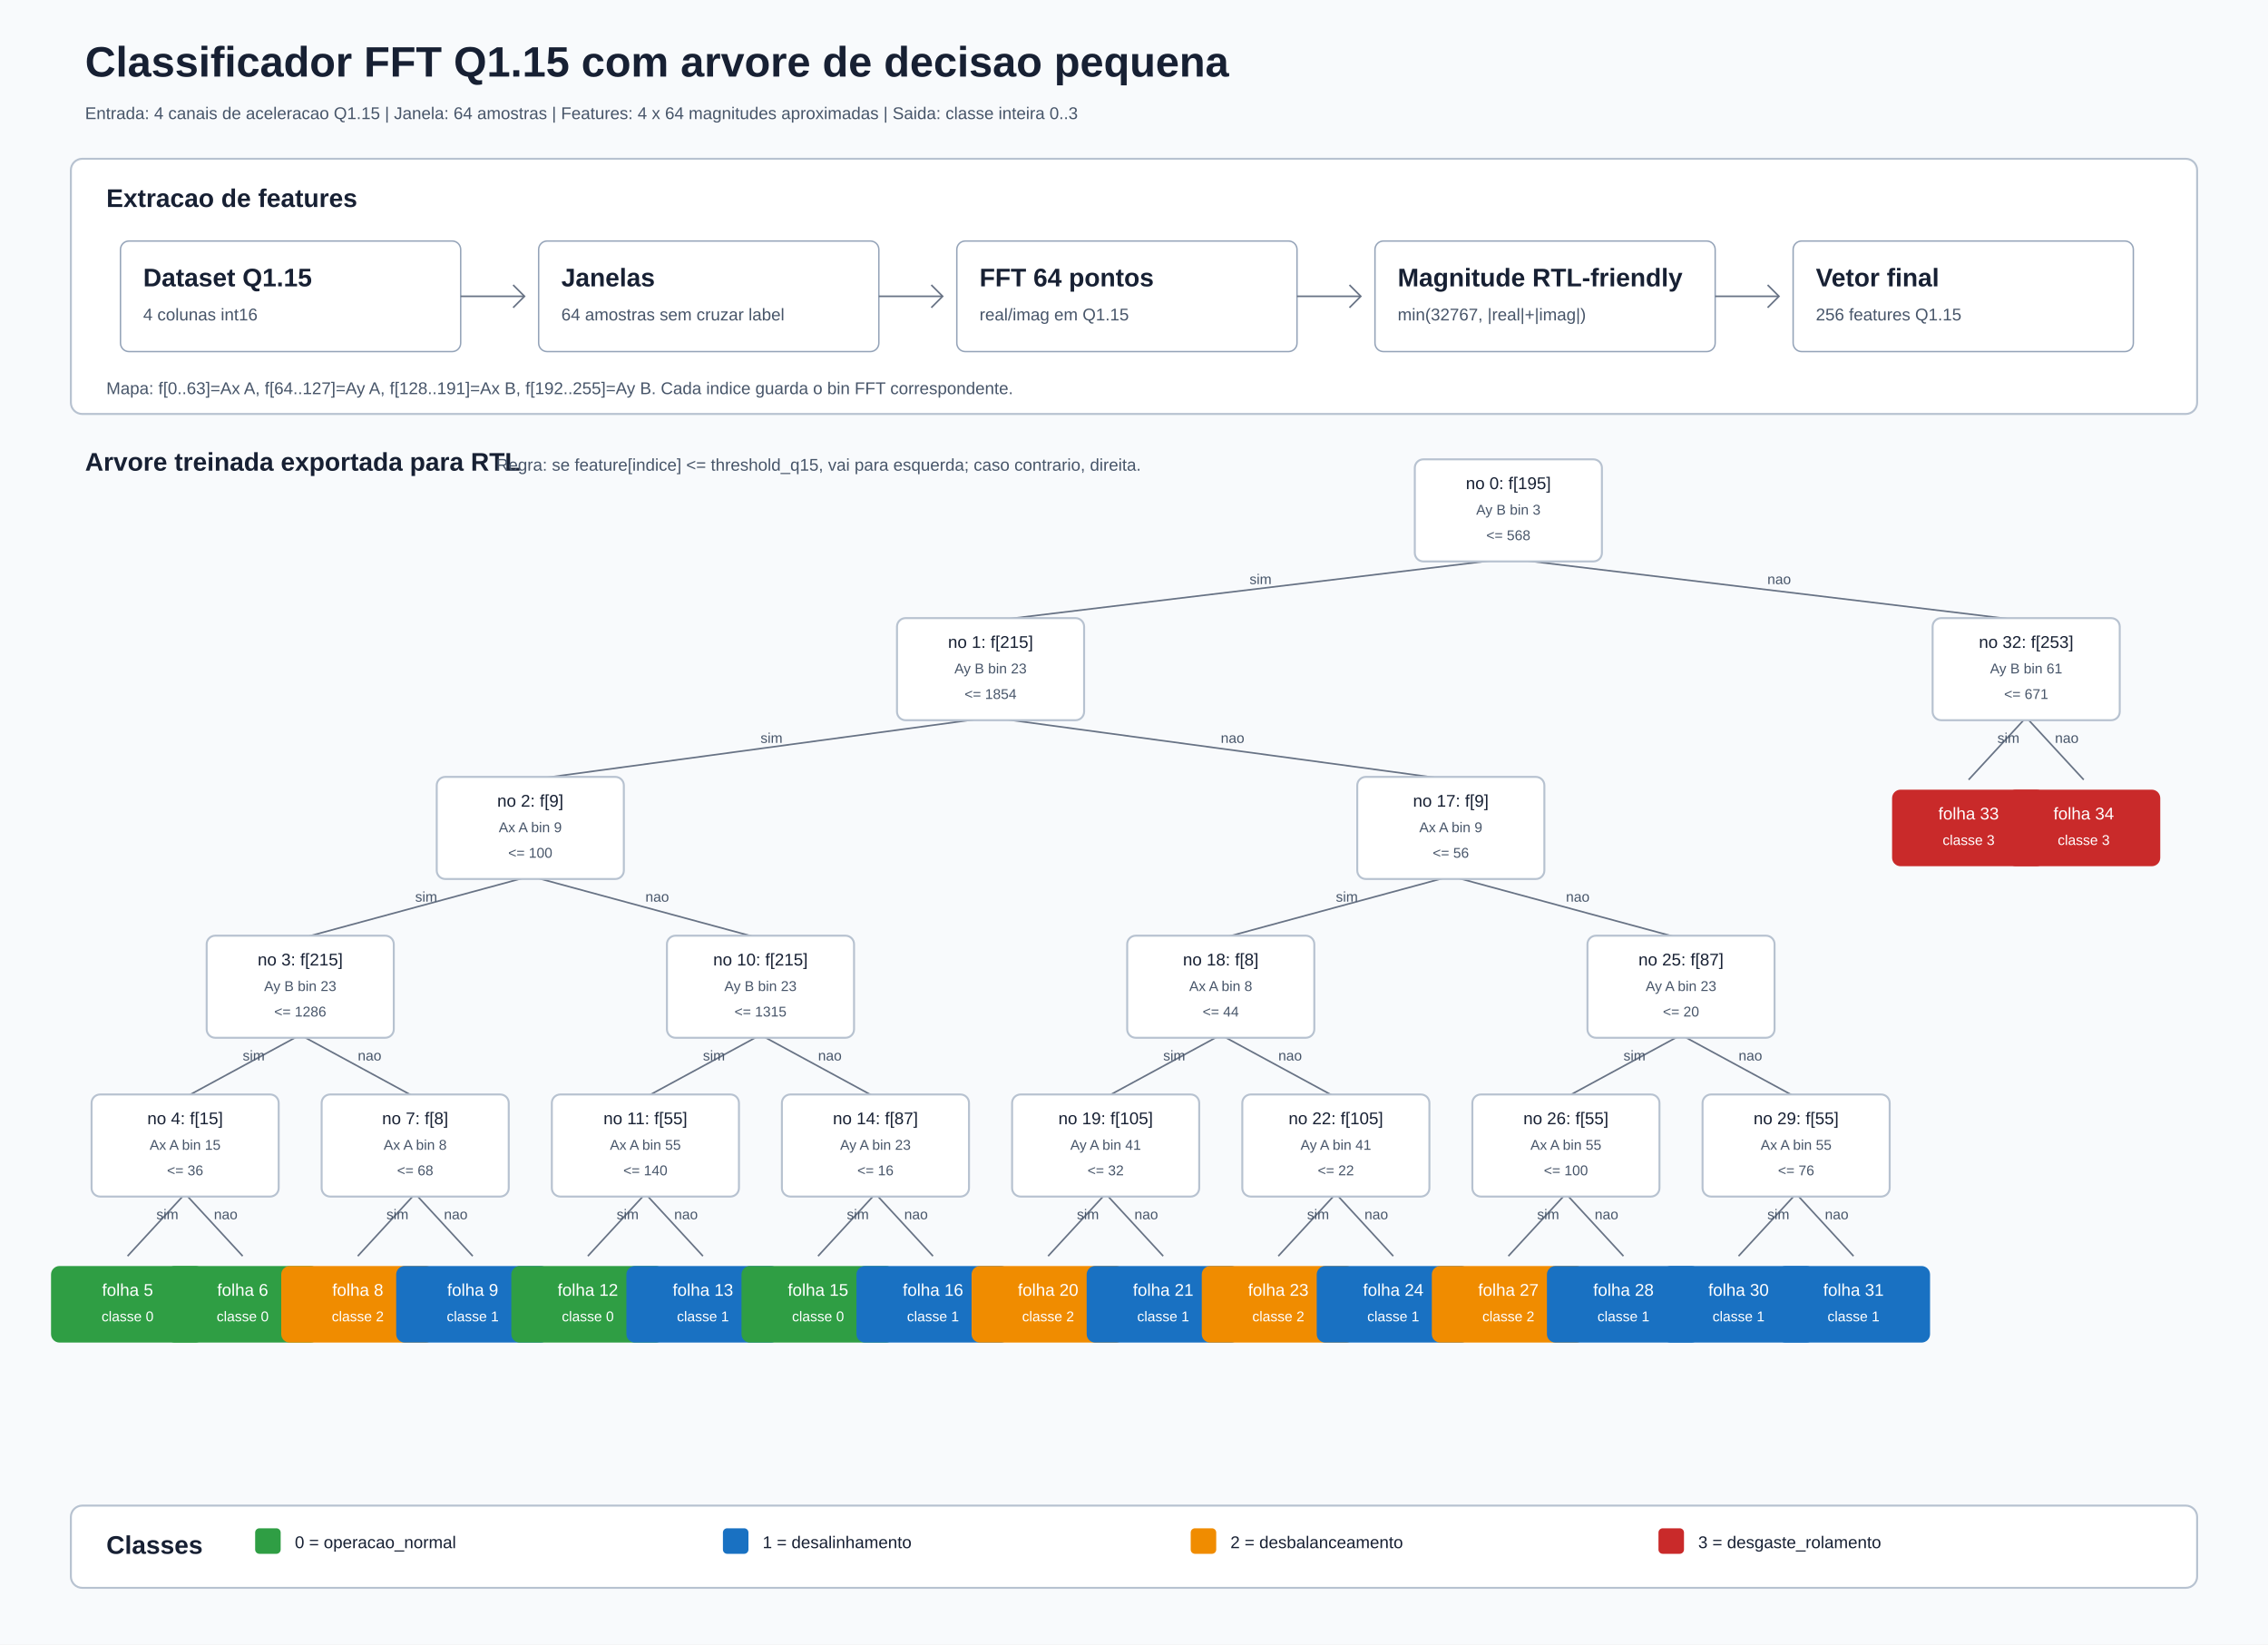
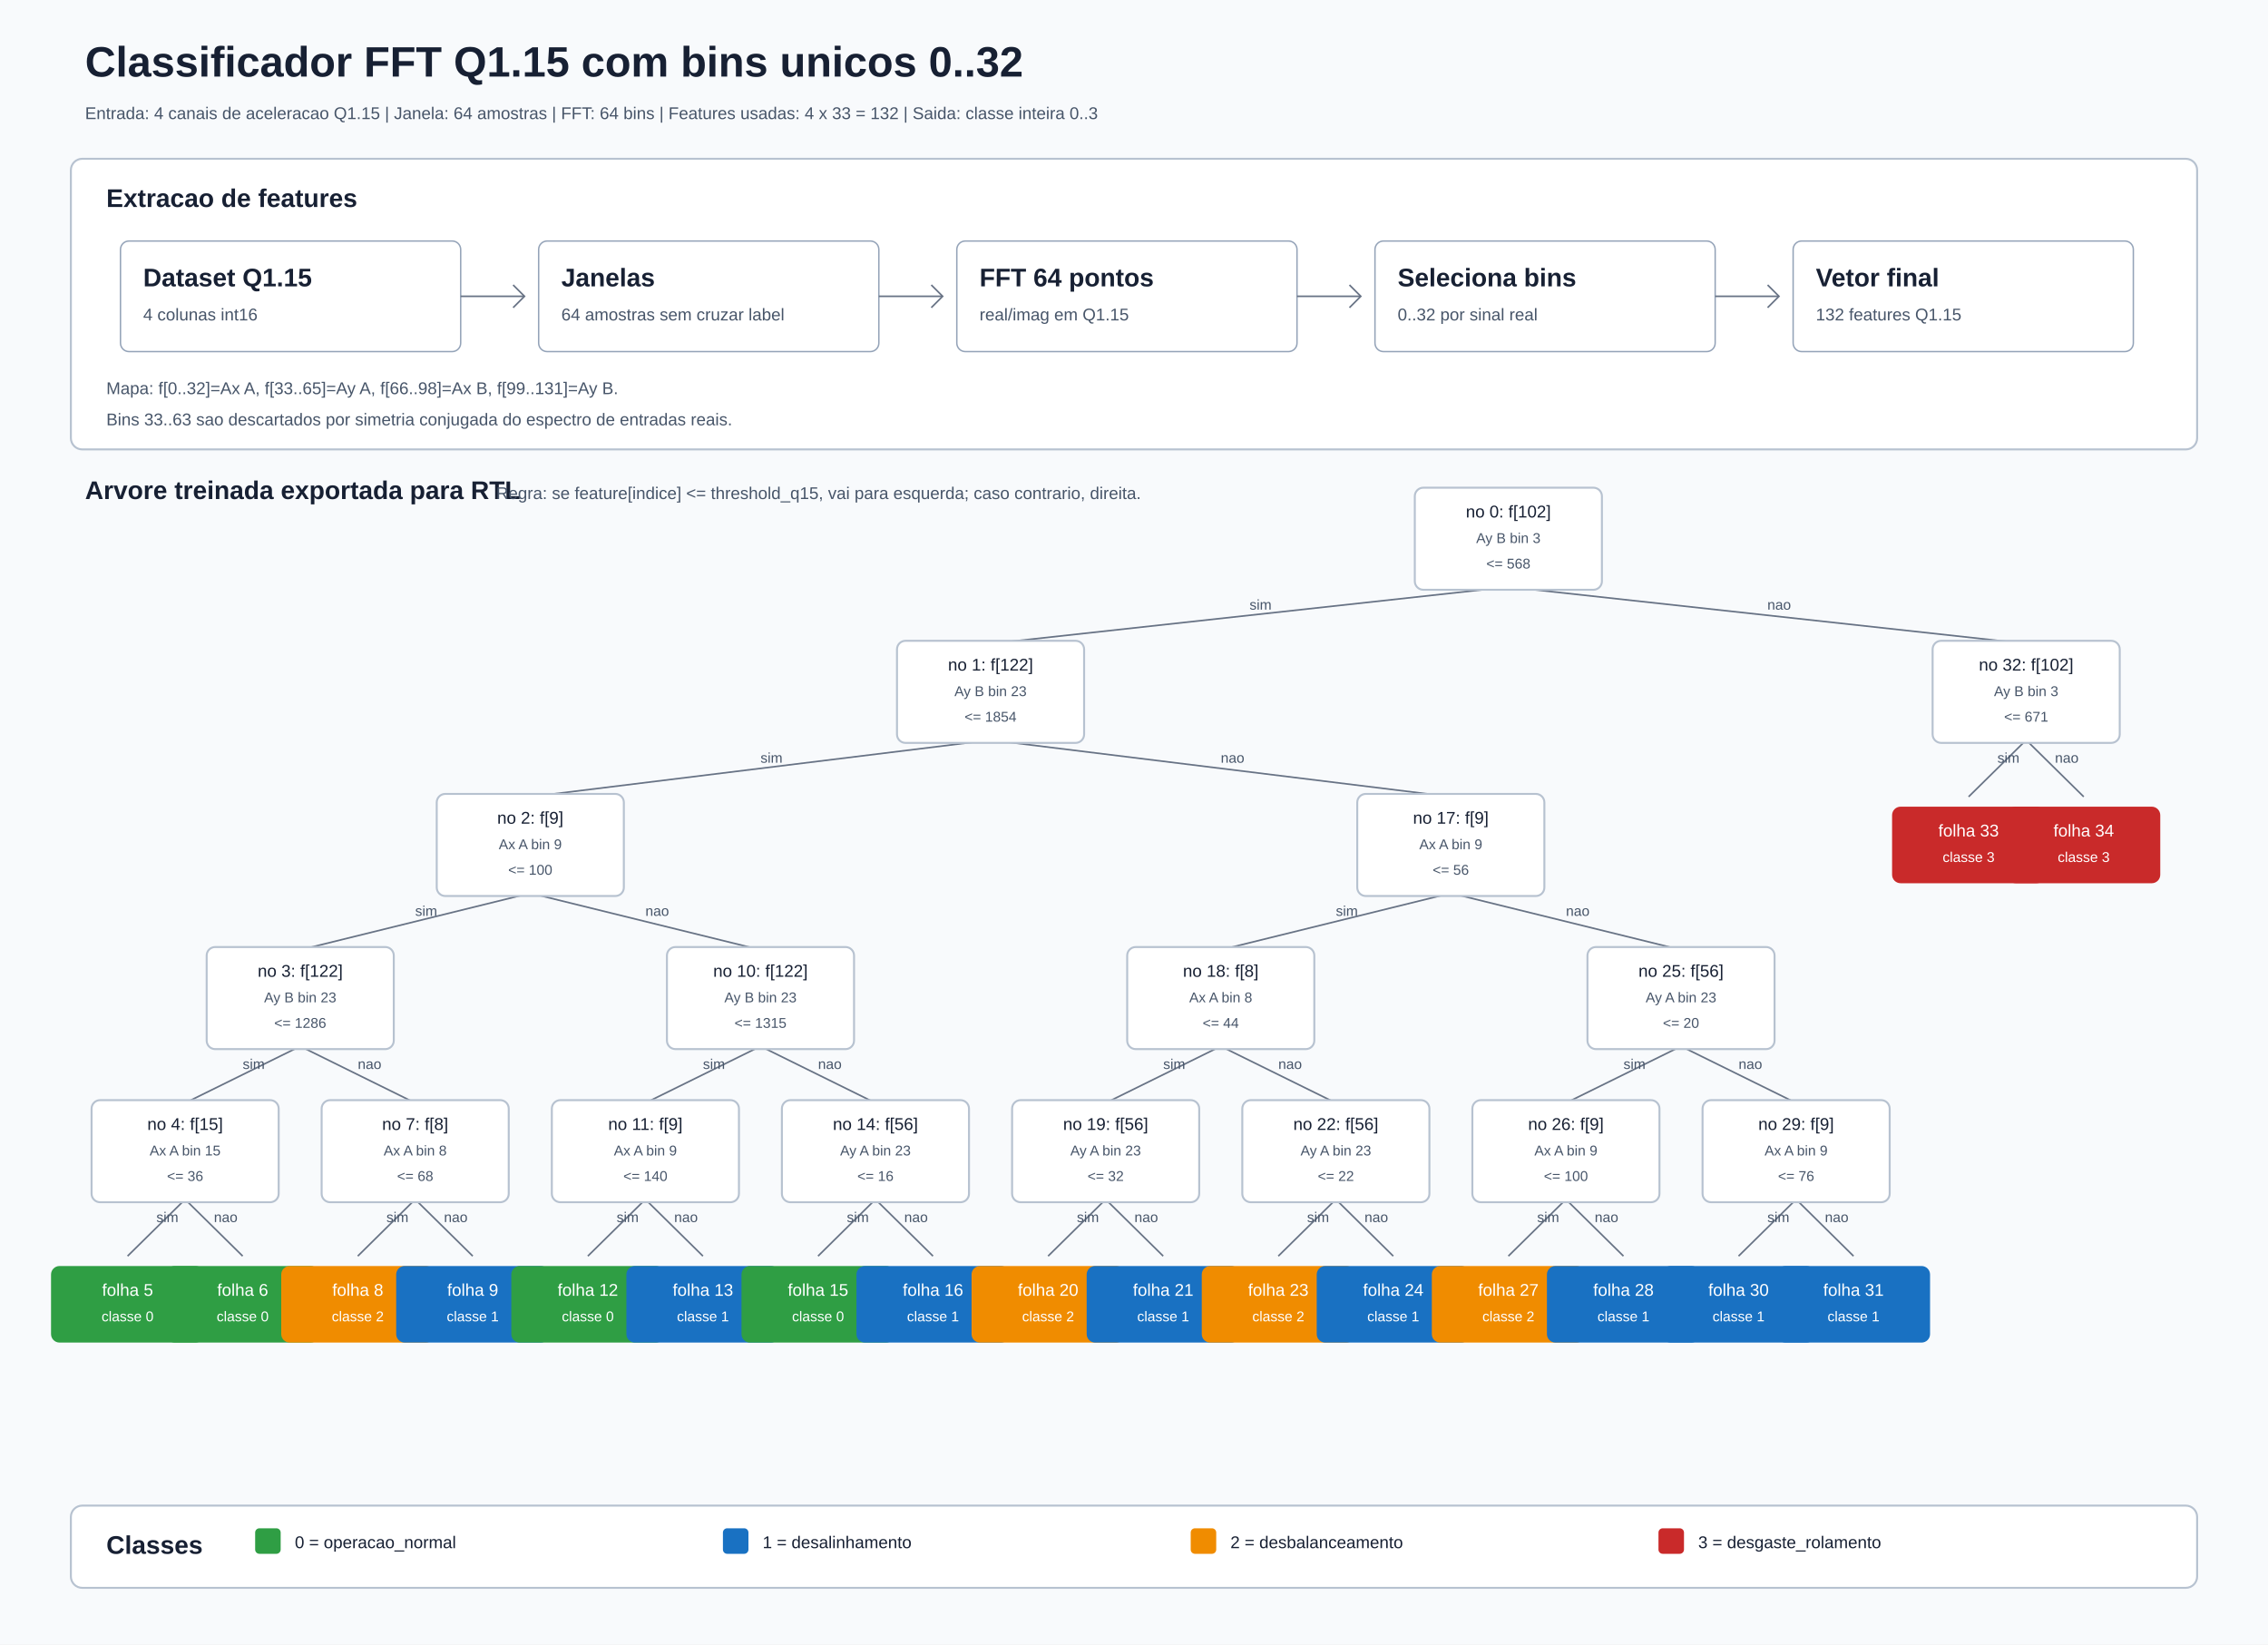
<svg xmlns="http://www.w3.org/2000/svg" width="1600" height="1160" viewBox="0 0 1600 1160">
  <rect width="1600" height="1160" fill="#f8fafc" />
  <style>text{font-family:Arial,Helvetica,sans-serif;fill:#172033}.title{font-size:30px;font-weight:700}.h{font-size:18px;font-weight:700}.small{font-size:12px}.tiny{font-size:10px}.box{fill:#fff;stroke:#b7c2d0;stroke-width:1.4}.edge{stroke:#687385;stroke-width:1.15;fill:none}.leaf text{fill:#fff}.leaf rect{stroke:none}.note{fill:#475569}</style>
-   <text x="60" y="54" class="title">Classificador FFT Q1.15 com arvore de decisao pequena</text>
-   <text x="60" y="84" class="small note">Entrada: 4 canais de aceleracao Q1.15 | Janela: 64 amostras | Features: 4 x 64 magnitudes aproximadas | Saida: classe inteira 0..3</text>
-   <rect x="50" y="112" width="1500" height="180" rx="8" class="box" />
+   <text x="60" y="54" class="title">Classificador FFT Q1.15 com bins unicos 0..32</text>
+   <text x="60" y="84" class="small note">Entrada: 4 canais de aceleracao Q1.15 | Janela: 64 amostras | FFT: 64 bins | Features usadas: 4 x 33 = 132 | Saida: classe inteira 0..3</text>
+   <rect x="50" y="112" width="1500" height="205" rx="8" class="box" />
  <text x="75" y="146" class="h">Extracao de features</text>
  <rect x="85" y="170" width="240" height="78" rx="6" fill="#ffffff" stroke="#94a3b8" />
  <text x="101" y="202" class="h">Dataset Q1.15</text>
  <text x="101" y="226" class="small note">4 colunas int16</text>
  <path d="M325 209 L370 209" class="edge" />
  <path d="M362 201 L370 209 L362 217" class="edge" />
  <rect x="380" y="170" width="240" height="78" rx="6" fill="#ffffff" stroke="#94a3b8" />
  <text x="396" y="202" class="h">Janelas</text>
  <text x="396" y="226" class="small note">64 amostras sem cruzar label</text>
  <path d="M620 209 L665 209" class="edge" />
  <path d="M657 201 L665 209 L657 217" class="edge" />
  <rect x="675" y="170" width="240" height="78" rx="6" fill="#ffffff" stroke="#94a3b8" />
  <text x="691" y="202" class="h">FFT 64 pontos</text>
  <text x="691" y="226" class="small note">real/imag em Q1.15</text>
  <path d="M915 209 L960 209" class="edge" />
  <path d="M952 201 L960 209 L952 217" class="edge" />
  <rect x="970" y="170" width="240" height="78" rx="6" fill="#ffffff" stroke="#94a3b8" />
-   <text x="986" y="202" class="h">Magnitude RTL-friendly</text>
-   <text x="986" y="226" class="small note">min(32767, |real|+|imag|)</text>
+   <text x="986" y="202" class="h">Seleciona bins</text>
+   <text x="986" y="226" class="small note">0..32 por sinal real</text>
  <path d="M1210 209 L1255 209" class="edge" />
  <path d="M1247 201 L1255 209 L1247 217" class="edge" />
  <rect x="1265" y="170" width="240" height="78" rx="6" fill="#ffffff" stroke="#94a3b8" />
  <text x="1281" y="202" class="h">Vetor final</text>
-   <text x="1281" y="226" class="small note">256 features Q1.15</text>
-   <text x="75" y="278" class="small note">Mapa: f[0..63]=Ax A, f[64..127]=Ay A, f[128..191]=Ax B, f[192..255]=Ay B. Cada indice guarda o bin FFT correspondente.</text>
-   <text x="60" y="332" class="h">Arvore treinada exportada para RTL</text>
-   <text x="350" y="332" class="small note">Regra: se feature[indice] &lt;= threshold_q15, vai para esquerda; caso contrario, direita.</text>
-   <path d="M1064.1 394.0 L698.8 438.0" class="edge" />
-   <text x="881.5" y="412.0" class="tiny note">sim</text>
-   <path d="M1064.1 394.0 L1429.4 438.0" class="edge" />
-   <text x="1246.8" y="412.0" class="tiny note">nao</text>
-   <path d="M698.8 506.0 L374.1 550.0" class="edge" />
-   <text x="536.5" y="524.0" class="tiny note">sim</text>
-   <path d="M698.8 506.0 L1023.5 550.0" class="edge" />
-   <text x="861.2" y="524.0" class="tiny note">nao</text>
-   <path d="M374.1 618.0 L211.8 662.0" class="edge" />
-   <text x="292.9" y="636.0" class="tiny note">sim</text>
-   <path d="M374.1 618.0 L536.5 662.0" class="edge" />
-   <text x="455.3" y="636.0" class="tiny note">nao</text>
-   <path d="M211.8 730.0 L130.6 774.0" class="edge" />
-   <text x="171.2" y="748.0" class="tiny note">sim</text>
-   <path d="M211.8 730.0 L292.9 774.0" class="edge" />
-   <text x="252.4" y="748.0" class="tiny note">nao</text>
-   <path d="M130.6 842.0 L90.0 886.0" class="edge" />
-   <text x="110.3" y="860.0" class="tiny note">sim</text>
-   <path d="M130.6 842.0 L171.2 886.0" class="edge" />
-   <text x="150.9" y="860.0" class="tiny note">nao</text>
-   <path d="M292.9 842.0 L252.4 886.0" class="edge" />
-   <text x="272.6" y="860.0" class="tiny note">sim</text>
-   <path d="M292.9 842.0 L333.5 886.0" class="edge" />
-   <text x="313.2" y="860.0" class="tiny note">nao</text>
-   <path d="M536.5 730.0 L455.3 774.0" class="edge" />
-   <text x="495.9" y="748.0" class="tiny note">sim</text>
-   <path d="M536.5 730.0 L617.6 774.0" class="edge" />
-   <text x="577.1" y="748.0" class="tiny note">nao</text>
-   <path d="M455.3 842.0 L414.7 886.0" class="edge" />
-   <text x="435.0" y="860.0" class="tiny note">sim</text>
-   <path d="M455.3 842.0 L495.9 886.0" class="edge" />
-   <text x="475.6" y="860.0" class="tiny note">nao</text>
-   <path d="M617.6 842.0 L577.1 886.0" class="edge" />
-   <text x="597.4" y="860.0" class="tiny note">sim</text>
-   <path d="M617.6 842.0 L658.2 886.0" class="edge" />
-   <text x="637.9" y="860.0" class="tiny note">nao</text>
-   <path d="M1023.5 618.0 L861.2 662.0" class="edge" />
-   <text x="942.4" y="636.0" class="tiny note">sim</text>
-   <path d="M1023.5 618.0 L1185.9 662.0" class="edge" />
-   <text x="1104.7" y="636.0" class="tiny note">nao</text>
-   <path d="M861.2 730.0 L780.0 774.0" class="edge" />
-   <text x="820.6" y="748.0" class="tiny note">sim</text>
-   <path d="M861.2 730.0 L942.4 774.0" class="edge" />
-   <text x="901.8" y="748.0" class="tiny note">nao</text>
-   <path d="M780.0 842.0 L739.4 886.0" class="edge" />
-   <text x="759.7" y="860.0" class="tiny note">sim</text>
-   <path d="M780.0 842.0 L820.6 886.0" class="edge" />
-   <text x="800.3" y="860.0" class="tiny note">nao</text>
-   <path d="M942.4 842.0 L901.8 886.0" class="edge" />
-   <text x="922.1" y="860.0" class="tiny note">sim</text>
-   <path d="M942.4 842.0 L982.9 886.0" class="edge" />
-   <text x="962.6" y="860.0" class="tiny note">nao</text>
-   <path d="M1185.9 730.0 L1104.7 774.0" class="edge" />
-   <text x="1145.3" y="748.0" class="tiny note">sim</text>
-   <path d="M1185.9 730.0 L1267.1 774.0" class="edge" />
-   <text x="1226.5" y="748.0" class="tiny note">nao</text>
-   <path d="M1104.7 842.0 L1064.1 886.0" class="edge" />
-   <text x="1084.4" y="860.0" class="tiny note">sim</text>
-   <path d="M1104.7 842.0 L1145.3 886.0" class="edge" />
-   <text x="1125.0" y="860.0" class="tiny note">nao</text>
-   <path d="M1267.1 842.0 L1226.5 886.0" class="edge" />
-   <text x="1246.8" y="860.0" class="tiny note">sim</text>
-   <path d="M1267.1 842.0 L1307.6 886.0" class="edge" />
-   <text x="1287.4" y="860.0" class="tiny note">nao</text>
-   <path d="M1429.4 506.0 L1388.8 550.0" class="edge" />
-   <text x="1409.1" y="524.0" class="tiny note">sim</text>
-   <path d="M1429.4 506.0 L1470.0 550.0" class="edge" />
-   <text x="1449.7" y="524.0" class="tiny note">nao</text>
-   <rect x="998.1" y="324.0" width="132" height="72" rx="6" class="box" />
-   <text x="1064.1" y="345.0" class="small" text-anchor="middle">no 0: f[195]</text>
-   <text x="1064.1" y="363.0" class="tiny note" text-anchor="middle">Ay B bin 3</text>
-   <text x="1064.1" y="381.0" class="tiny note" text-anchor="middle">&lt;= 568</text>
-   <rect x="632.8" y="436.0" width="132" height="72" rx="6" class="box" />
-   <text x="698.8" y="457.0" class="small" text-anchor="middle">no 1: f[215]</text>
-   <text x="698.8" y="475.0" class="tiny note" text-anchor="middle">Ay B bin 23</text>
-   <text x="698.8" y="493.0" class="tiny note" text-anchor="middle">&lt;= 1854</text>
-   <rect x="308.1" y="548.0" width="132" height="72" rx="6" class="box" />
-   <text x="374.1" y="569.0" class="small" text-anchor="middle">no 2: f[9]</text>
-   <text x="374.1" y="587.0" class="tiny note" text-anchor="middle">Ax A bin 9</text>
-   <text x="374.1" y="605.0" class="tiny note" text-anchor="middle">&lt;= 100</text>
-   <rect x="145.8" y="660.0" width="132" height="72" rx="6" class="box" />
-   <text x="211.8" y="681.0" class="small" text-anchor="middle">no 3: f[215]</text>
-   <text x="211.8" y="699.0" class="tiny note" text-anchor="middle">Ay B bin 23</text>
-   <text x="211.8" y="717.0" class="tiny note" text-anchor="middle">&lt;= 1286</text>
-   <rect x="64.6" y="772.0" width="132" height="72" rx="6" class="box" />
-   <text x="130.6" y="793.0" class="small" text-anchor="middle">no 4: f[15]</text>
-   <text x="130.6" y="811.0" class="tiny note" text-anchor="middle">Ax A bin 15</text>
-   <text x="130.6" y="829.0" class="tiny note" text-anchor="middle">&lt;= 36</text>
+   <text x="1281" y="226" class="small note">132 features Q1.15</text>
+   <text x="75" y="278" class="small note">Mapa: f[0..32]=Ax A, f[33..65]=Ay A, f[66..98]=Ax B, f[99..131]=Ay B.</text>
+   <text x="75" y="300" class="small note">Bins 33..63 sao descartados por simetria conjugada do espectro de entradas reais.</text>
+   <text x="60" y="352" class="h">Arvore treinada exportada para RTL</text>
+   <text x="350" y="352" class="small note">Regra: se feature[indice] &lt;= threshold_q15, vai para esquerda; caso contrario, direita.</text>
+   <path d="M1064.1 414.0 L698.8 454.0" class="edge" />
+   <text x="881.5" y="430.0" class="tiny note">sim</text>
+   <path d="M1064.1 414.0 L1429.4 454.0" class="edge" />
+   <text x="1246.8" y="430.0" class="tiny note">nao</text>
+   <path d="M698.8 522.0 L374.1 562.0" class="edge" />
+   <text x="536.5" y="538.0" class="tiny note">sim</text>
+   <path d="M698.8 522.0 L1023.5 562.0" class="edge" />
+   <text x="861.2" y="538.0" class="tiny note">nao</text>
+   <path d="M374.1 630.0 L211.8 670.0" class="edge" />
+   <text x="292.9" y="646.0" class="tiny note">sim</text>
+   <path d="M374.1 630.0 L536.5 670.0" class="edge" />
+   <text x="455.3" y="646.0" class="tiny note">nao</text>
+   <path d="M211.8 738.0 L130.6 778.0" class="edge" />
+   <text x="171.2" y="754.0" class="tiny note">sim</text>
+   <path d="M211.8 738.0 L292.9 778.0" class="edge" />
+   <text x="252.4" y="754.0" class="tiny note">nao</text>
+   <path d="M130.6 846.0 L90.0 886.0" class="edge" />
+   <text x="110.3" y="862.0" class="tiny note">sim</text>
+   <path d="M130.6 846.0 L171.2 886.0" class="edge" />
+   <text x="150.9" y="862.0" class="tiny note">nao</text>
+   <path d="M292.9 846.0 L252.4 886.0" class="edge" />
+   <text x="272.6" y="862.0" class="tiny note">sim</text>
+   <path d="M292.9 846.0 L333.5 886.0" class="edge" />
+   <text x="313.2" y="862.0" class="tiny note">nao</text>
+   <path d="M536.5 738.0 L455.3 778.0" class="edge" />
+   <text x="495.9" y="754.0" class="tiny note">sim</text>
+   <path d="M536.5 738.0 L617.6 778.0" class="edge" />
+   <text x="577.1" y="754.0" class="tiny note">nao</text>
+   <path d="M455.3 846.0 L414.7 886.0" class="edge" />
+   <text x="435.0" y="862.0" class="tiny note">sim</text>
+   <path d="M455.3 846.0 L495.9 886.0" class="edge" />
+   <text x="475.6" y="862.0" class="tiny note">nao</text>
+   <path d="M617.6 846.0 L577.1 886.0" class="edge" />
+   <text x="597.4" y="862.0" class="tiny note">sim</text>
+   <path d="M617.6 846.0 L658.2 886.0" class="edge" />
+   <text x="637.9" y="862.0" class="tiny note">nao</text>
+   <path d="M1023.5 630.0 L861.2 670.0" class="edge" />
+   <text x="942.4" y="646.0" class="tiny note">sim</text>
+   <path d="M1023.5 630.0 L1185.9 670.0" class="edge" />
+   <text x="1104.7" y="646.0" class="tiny note">nao</text>
+   <path d="M861.2 738.0 L780.0 778.0" class="edge" />
+   <text x="820.6" y="754.0" class="tiny note">sim</text>
+   <path d="M861.2 738.0 L942.4 778.0" class="edge" />
+   <text x="901.8" y="754.0" class="tiny note">nao</text>
+   <path d="M780.0 846.0 L739.4 886.0" class="edge" />
+   <text x="759.7" y="862.0" class="tiny note">sim</text>
+   <path d="M780.0 846.0 L820.6 886.0" class="edge" />
+   <text x="800.3" y="862.0" class="tiny note">nao</text>
+   <path d="M942.4 846.0 L901.8 886.0" class="edge" />
+   <text x="922.1" y="862.0" class="tiny note">sim</text>
+   <path d="M942.4 846.0 L982.9 886.0" class="edge" />
+   <text x="962.6" y="862.0" class="tiny note">nao</text>
+   <path d="M1185.9 738.0 L1104.7 778.0" class="edge" />
+   <text x="1145.3" y="754.0" class="tiny note">sim</text>
+   <path d="M1185.9 738.0 L1267.1 778.0" class="edge" />
+   <text x="1226.5" y="754.0" class="tiny note">nao</text>
+   <path d="M1104.7 846.0 L1064.1 886.0" class="edge" />
+   <text x="1084.4" y="862.0" class="tiny note">sim</text>
+   <path d="M1104.7 846.0 L1145.3 886.0" class="edge" />
+   <text x="1125.0" y="862.0" class="tiny note">nao</text>
+   <path d="M1267.1 846.0 L1226.5 886.0" class="edge" />
+   <text x="1246.8" y="862.0" class="tiny note">sim</text>
+   <path d="M1267.1 846.0 L1307.6 886.0" class="edge" />
+   <text x="1287.4" y="862.0" class="tiny note">nao</text>
+   <path d="M1429.4 522.0 L1388.8 562.0" class="edge" />
+   <text x="1409.1" y="538.0" class="tiny note">sim</text>
+   <path d="M1429.4 522.0 L1470.0 562.0" class="edge" />
+   <text x="1449.7" y="538.0" class="tiny note">nao</text>
+   <rect x="998.1" y="344.0" width="132" height="72" rx="6" class="box" />
+   <text x="1064.1" y="365.0" class="small" text-anchor="middle">no 0: f[102]</text>
+   <text x="1064.1" y="383.0" class="tiny note" text-anchor="middle">Ay B bin 3</text>
+   <text x="1064.1" y="401.0" class="tiny note" text-anchor="middle">&lt;= 568</text>
+   <rect x="632.8" y="452.0" width="132" height="72" rx="6" class="box" />
+   <text x="698.8" y="473.0" class="small" text-anchor="middle">no 1: f[122]</text>
+   <text x="698.8" y="491.0" class="tiny note" text-anchor="middle">Ay B bin 23</text>
+   <text x="698.8" y="509.0" class="tiny note" text-anchor="middle">&lt;= 1854</text>
+   <rect x="308.1" y="560.0" width="132" height="72" rx="6" class="box" />
+   <text x="374.1" y="581.0" class="small" text-anchor="middle">no 2: f[9]</text>
+   <text x="374.1" y="599.0" class="tiny note" text-anchor="middle">Ax A bin 9</text>
+   <text x="374.1" y="617.0" class="tiny note" text-anchor="middle">&lt;= 100</text>
+   <rect x="145.8" y="668.0" width="132" height="72" rx="6" class="box" />
+   <text x="211.8" y="689.0" class="small" text-anchor="middle">no 3: f[122]</text>
+   <text x="211.8" y="707.0" class="tiny note" text-anchor="middle">Ay B bin 23</text>
+   <text x="211.8" y="725.0" class="tiny note" text-anchor="middle">&lt;= 1286</text>
+   <rect x="64.6" y="776.0" width="132" height="72" rx="6" class="box" />
+   <text x="130.6" y="797.0" class="small" text-anchor="middle">no 4: f[15]</text>
+   <text x="130.6" y="815.0" class="tiny note" text-anchor="middle">Ax A bin 15</text>
+   <text x="130.6" y="833.0" class="tiny note" text-anchor="middle">&lt;= 36</text>
  <g class="leaf">
    <rect x="36.0" y="893.0" width="108" height="54" rx="6" fill="#2f9e44" />
    <text x="90.0" y="914.0" class="small" text-anchor="middle">folha 5</text>
    <text x="90.0" y="932.0" class="tiny" text-anchor="middle">classe 0</text>
  </g>
  <g class="leaf">
    <rect x="117.2" y="893.0" width="108" height="54" rx="6" fill="#2f9e44" />
    <text x="171.2" y="914.0" class="small" text-anchor="middle">folha 6</text>
    <text x="171.2" y="932.0" class="tiny" text-anchor="middle">classe 0</text>
  </g>
-   <rect x="226.9" y="772.0" width="132" height="72" rx="6" class="box" />
-   <text x="292.9" y="793.0" class="small" text-anchor="middle">no 7: f[8]</text>
-   <text x="292.9" y="811.0" class="tiny note" text-anchor="middle">Ax A bin 8</text>
-   <text x="292.9" y="829.0" class="tiny note" text-anchor="middle">&lt;= 68</text>
+   <rect x="226.9" y="776.0" width="132" height="72" rx="6" class="box" />
+   <text x="292.9" y="797.0" class="small" text-anchor="middle">no 7: f[8]</text>
+   <text x="292.9" y="815.0" class="tiny note" text-anchor="middle">Ax A bin 8</text>
+   <text x="292.9" y="833.0" class="tiny note" text-anchor="middle">&lt;= 68</text>
  <g class="leaf">
    <rect x="198.4" y="893.0" width="108" height="54" rx="6" fill="#f08c00" />
    <text x="252.4" y="914.0" class="small" text-anchor="middle">folha 8</text>
    <text x="252.4" y="932.0" class="tiny" text-anchor="middle">classe 2</text>
  </g>
  <g class="leaf">
    <rect x="279.5" y="893.0" width="108" height="54" rx="6" fill="#1971c2" />
    <text x="333.5" y="914.0" class="small" text-anchor="middle">folha 9</text>
    <text x="333.5" y="932.0" class="tiny" text-anchor="middle">classe 1</text>
  </g>
-   <rect x="470.5" y="660.0" width="132" height="72" rx="6" class="box" />
-   <text x="536.5" y="681.0" class="small" text-anchor="middle">no 10: f[215]</text>
-   <text x="536.5" y="699.0" class="tiny note" text-anchor="middle">Ay B bin 23</text>
-   <text x="536.5" y="717.0" class="tiny note" text-anchor="middle">&lt;= 1315</text>
-   <rect x="389.3" y="772.0" width="132" height="72" rx="6" class="box" />
-   <text x="455.3" y="793.0" class="small" text-anchor="middle">no 11: f[55]</text>
-   <text x="455.3" y="811.0" class="tiny note" text-anchor="middle">Ax A bin 55</text>
-   <text x="455.3" y="829.0" class="tiny note" text-anchor="middle">&lt;= 140</text>
+   <rect x="470.5" y="668.0" width="132" height="72" rx="6" class="box" />
+   <text x="536.5" y="689.0" class="small" text-anchor="middle">no 10: f[122]</text>
+   <text x="536.5" y="707.0" class="tiny note" text-anchor="middle">Ay B bin 23</text>
+   <text x="536.5" y="725.0" class="tiny note" text-anchor="middle">&lt;= 1315</text>
+   <rect x="389.3" y="776.0" width="132" height="72" rx="6" class="box" />
+   <text x="455.3" y="797.0" class="small" text-anchor="middle">no 11: f[9]</text>
+   <text x="455.3" y="815.0" class="tiny note" text-anchor="middle">Ax A bin 9</text>
+   <text x="455.3" y="833.0" class="tiny note" text-anchor="middle">&lt;= 140</text>
  <g class="leaf">
    <rect x="360.7" y="893.0" width="108" height="54" rx="6" fill="#2f9e44" />
    <text x="414.7" y="914.0" class="small" text-anchor="middle">folha 12</text>
    <text x="414.7" y="932.0" class="tiny" text-anchor="middle">classe 0</text>
  </g>
  <g class="leaf">
    <rect x="441.9" y="893.0" width="108" height="54" rx="6" fill="#1971c2" />
    <text x="495.9" y="914.0" class="small" text-anchor="middle">folha 13</text>
    <text x="495.9" y="932.0" class="tiny" text-anchor="middle">classe 1</text>
  </g>
-   <rect x="551.6" y="772.0" width="132" height="72" rx="6" class="box" />
-   <text x="617.6" y="793.0" class="small" text-anchor="middle">no 14: f[87]</text>
-   <text x="617.6" y="811.0" class="tiny note" text-anchor="middle">Ay A bin 23</text>
-   <text x="617.6" y="829.0" class="tiny note" text-anchor="middle">&lt;= 16</text>
+   <rect x="551.6" y="776.0" width="132" height="72" rx="6" class="box" />
+   <text x="617.6" y="797.0" class="small" text-anchor="middle">no 14: f[56]</text>
+   <text x="617.6" y="815.0" class="tiny note" text-anchor="middle">Ay A bin 23</text>
+   <text x="617.6" y="833.0" class="tiny note" text-anchor="middle">&lt;= 16</text>
  <g class="leaf">
    <rect x="523.1" y="893.0" width="108" height="54" rx="6" fill="#2f9e44" />
    <text x="577.1" y="914.0" class="small" text-anchor="middle">folha 15</text>
    <text x="577.1" y="932.0" class="tiny" text-anchor="middle">classe 0</text>
  </g>
  <g class="leaf">
    <rect x="604.2" y="893.0" width="108" height="54" rx="6" fill="#1971c2" />
    <text x="658.2" y="914.0" class="small" text-anchor="middle">folha 16</text>
    <text x="658.2" y="932.0" class="tiny" text-anchor="middle">classe 1</text>
  </g>
-   <rect x="957.5" y="548.0" width="132" height="72" rx="6" class="box" />
-   <text x="1023.5" y="569.0" class="small" text-anchor="middle">no 17: f[9]</text>
-   <text x="1023.5" y="587.0" class="tiny note" text-anchor="middle">Ax A bin 9</text>
-   <text x="1023.5" y="605.0" class="tiny note" text-anchor="middle">&lt;= 56</text>
-   <rect x="795.2" y="660.0" width="132" height="72" rx="6" class="box" />
-   <text x="861.2" y="681.0" class="small" text-anchor="middle">no 18: f[8]</text>
-   <text x="861.2" y="699.0" class="tiny note" text-anchor="middle">Ax A bin 8</text>
-   <text x="861.2" y="717.0" class="tiny note" text-anchor="middle">&lt;= 44</text>
-   <rect x="714.0" y="772.0" width="132" height="72" rx="6" class="box" />
-   <text x="780.0" y="793.0" class="small" text-anchor="middle">no 19: f[105]</text>
-   <text x="780.0" y="811.0" class="tiny note" text-anchor="middle">Ay A bin 41</text>
-   <text x="780.0" y="829.0" class="tiny note" text-anchor="middle">&lt;= 32</text>
+   <rect x="957.5" y="560.0" width="132" height="72" rx="6" class="box" />
+   <text x="1023.5" y="581.0" class="small" text-anchor="middle">no 17: f[9]</text>
+   <text x="1023.5" y="599.0" class="tiny note" text-anchor="middle">Ax A bin 9</text>
+   <text x="1023.5" y="617.0" class="tiny note" text-anchor="middle">&lt;= 56</text>
+   <rect x="795.2" y="668.0" width="132" height="72" rx="6" class="box" />
+   <text x="861.2" y="689.0" class="small" text-anchor="middle">no 18: f[8]</text>
+   <text x="861.2" y="707.0" class="tiny note" text-anchor="middle">Ax A bin 8</text>
+   <text x="861.2" y="725.0" class="tiny note" text-anchor="middle">&lt;= 44</text>
+   <rect x="714.0" y="776.0" width="132" height="72" rx="6" class="box" />
+   <text x="780.0" y="797.0" class="small" text-anchor="middle">no 19: f[56]</text>
+   <text x="780.0" y="815.0" class="tiny note" text-anchor="middle">Ay A bin 23</text>
+   <text x="780.0" y="833.0" class="tiny note" text-anchor="middle">&lt;= 32</text>
  <g class="leaf">
    <rect x="685.4" y="893.0" width="108" height="54" rx="6" fill="#f08c00" />
    <text x="739.4" y="914.0" class="small" text-anchor="middle">folha 20</text>
    <text x="739.4" y="932.0" class="tiny" text-anchor="middle">classe 2</text>
  </g>
  <g class="leaf">
    <rect x="766.6" y="893.0" width="108" height="54" rx="6" fill="#1971c2" />
    <text x="820.6" y="914.0" class="small" text-anchor="middle">folha 21</text>
    <text x="820.6" y="932.0" class="tiny" text-anchor="middle">classe 1</text>
  </g>
-   <rect x="876.4" y="772.0" width="132" height="72" rx="6" class="box" />
-   <text x="942.4" y="793.0" class="small" text-anchor="middle">no 22: f[105]</text>
-   <text x="942.4" y="811.0" class="tiny note" text-anchor="middle">Ay A bin 41</text>
-   <text x="942.4" y="829.0" class="tiny note" text-anchor="middle">&lt;= 22</text>
+   <rect x="876.4" y="776.0" width="132" height="72" rx="6" class="box" />
+   <text x="942.4" y="797.0" class="small" text-anchor="middle">no 22: f[56]</text>
+   <text x="942.4" y="815.0" class="tiny note" text-anchor="middle">Ay A bin 23</text>
+   <text x="942.4" y="833.0" class="tiny note" text-anchor="middle">&lt;= 22</text>
  <g class="leaf">
    <rect x="847.8" y="893.0" width="108" height="54" rx="6" fill="#f08c00" />
    <text x="901.8" y="914.0" class="small" text-anchor="middle">folha 23</text>
    <text x="901.8" y="932.0" class="tiny" text-anchor="middle">classe 2</text>
  </g>
  <g class="leaf">
    <rect x="928.9" y="893.0" width="108" height="54" rx="6" fill="#1971c2" />
    <text x="982.9" y="914.0" class="small" text-anchor="middle">folha 24</text>
    <text x="982.9" y="932.0" class="tiny" text-anchor="middle">classe 1</text>
  </g>
-   <rect x="1119.9" y="660.0" width="132" height="72" rx="6" class="box" />
-   <text x="1185.9" y="681.0" class="small" text-anchor="middle">no 25: f[87]</text>
-   <text x="1185.9" y="699.0" class="tiny note" text-anchor="middle">Ay A bin 23</text>
-   <text x="1185.9" y="717.0" class="tiny note" text-anchor="middle">&lt;= 20</text>
-   <rect x="1038.7" y="772.0" width="132" height="72" rx="6" class="box" />
-   <text x="1104.7" y="793.0" class="small" text-anchor="middle">no 26: f[55]</text>
-   <text x="1104.7" y="811.0" class="tiny note" text-anchor="middle">Ax A bin 55</text>
-   <text x="1104.7" y="829.0" class="tiny note" text-anchor="middle">&lt;= 100</text>
+   <rect x="1119.9" y="668.0" width="132" height="72" rx="6" class="box" />
+   <text x="1185.9" y="689.0" class="small" text-anchor="middle">no 25: f[56]</text>
+   <text x="1185.9" y="707.0" class="tiny note" text-anchor="middle">Ay A bin 23</text>
+   <text x="1185.9" y="725.0" class="tiny note" text-anchor="middle">&lt;= 20</text>
+   <rect x="1038.7" y="776.0" width="132" height="72" rx="6" class="box" />
+   <text x="1104.7" y="797.0" class="small" text-anchor="middle">no 26: f[9]</text>
+   <text x="1104.7" y="815.0" class="tiny note" text-anchor="middle">Ax A bin 9</text>
+   <text x="1104.7" y="833.0" class="tiny note" text-anchor="middle">&lt;= 100</text>
  <g class="leaf">
    <rect x="1010.1" y="893.0" width="108" height="54" rx="6" fill="#f08c00" />
    <text x="1064.1" y="914.0" class="small" text-anchor="middle">folha 27</text>
    <text x="1064.1" y="932.0" class="tiny" text-anchor="middle">classe 2</text>
  </g>
  <g class="leaf">
    <rect x="1091.3" y="893.0" width="108" height="54" rx="6" fill="#1971c2" />
    <text x="1145.3" y="914.0" class="small" text-anchor="middle">folha 28</text>
    <text x="1145.3" y="932.0" class="tiny" text-anchor="middle">classe 1</text>
  </g>
-   <rect x="1201.1" y="772.0" width="132" height="72" rx="6" class="box" />
-   <text x="1267.1" y="793.0" class="small" text-anchor="middle">no 29: f[55]</text>
-   <text x="1267.1" y="811.0" class="tiny note" text-anchor="middle">Ax A bin 55</text>
-   <text x="1267.1" y="829.0" class="tiny note" text-anchor="middle">&lt;= 76</text>
+   <rect x="1201.1" y="776.0" width="132" height="72" rx="6" class="box" />
+   <text x="1267.1" y="797.0" class="small" text-anchor="middle">no 29: f[9]</text>
+   <text x="1267.1" y="815.0" class="tiny note" text-anchor="middle">Ax A bin 9</text>
+   <text x="1267.1" y="833.0" class="tiny note" text-anchor="middle">&lt;= 76</text>
  <g class="leaf">
    <rect x="1172.5" y="893.0" width="108" height="54" rx="6" fill="#1971c2" />
    <text x="1226.5" y="914.0" class="small" text-anchor="middle">folha 30</text>
    <text x="1226.5" y="932.0" class="tiny" text-anchor="middle">classe 1</text>
  </g>
  <g class="leaf">
    <rect x="1253.6" y="893.0" width="108" height="54" rx="6" fill="#1971c2" />
    <text x="1307.6" y="914.0" class="small" text-anchor="middle">folha 31</text>
    <text x="1307.6" y="932.0" class="tiny" text-anchor="middle">classe 1</text>
  </g>
-   <rect x="1363.4" y="436.0" width="132" height="72" rx="6" class="box" />
-   <text x="1429.4" y="457.0" class="small" text-anchor="middle">no 32: f[253]</text>
-   <text x="1429.4" y="475.0" class="tiny note" text-anchor="middle">Ay B bin 61</text>
-   <text x="1429.4" y="493.0" class="tiny note" text-anchor="middle">&lt;= 671</text>
-   <g class="leaf">
-     <rect x="1334.8" y="557.0" width="108" height="54" rx="6" fill="#c92a2a" />
-     <text x="1388.8" y="578.0" class="small" text-anchor="middle">folha 33</text>
-     <text x="1388.8" y="596.0" class="tiny" text-anchor="middle">classe 3</text>
-   </g>
-   <g class="leaf">
-     <rect x="1416.0" y="557.0" width="108" height="54" rx="6" fill="#c92a2a" />
-     <text x="1470.0" y="578.0" class="small" text-anchor="middle">folha 34</text>
-     <text x="1470.0" y="596.0" class="tiny" text-anchor="middle">classe 3</text>
+   <rect x="1363.4" y="452.0" width="132" height="72" rx="6" class="box" />
+   <text x="1429.4" y="473.0" class="small" text-anchor="middle">no 32: f[102]</text>
+   <text x="1429.4" y="491.0" class="tiny note" text-anchor="middle">Ay B bin 3</text>
+   <text x="1429.4" y="509.0" class="tiny note" text-anchor="middle">&lt;= 671</text>
+   <g class="leaf">
+     <rect x="1334.8" y="569.0" width="108" height="54" rx="6" fill="#c92a2a" />
+     <text x="1388.8" y="590.0" class="small" text-anchor="middle">folha 33</text>
+     <text x="1388.8" y="608.0" class="tiny" text-anchor="middle">classe 3</text>
+   </g>
+   <g class="leaf">
+     <rect x="1416.0" y="569.0" width="108" height="54" rx="6" fill="#c92a2a" />
+     <text x="1470.0" y="590.0" class="small" text-anchor="middle">folha 34</text>
+     <text x="1470.0" y="608.0" class="tiny" text-anchor="middle">classe 3</text>
  </g>
  <rect x="50" y="1062" width="1500" height="58" rx="8" class="box" />
  <text x="75" y="1096" class="h">Classes</text>
  <rect x="180" y="1078" width="18" height="18" rx="3" fill="#2f9e44" />
  <text x="208" y="1092" class="small">0 = operacao_normal</text>
  <rect x="510" y="1078" width="18" height="18" rx="3" fill="#1971c2" />
  <text x="538" y="1092" class="small">1 = desalinhamento</text>
  <rect x="840" y="1078" width="18" height="18" rx="3" fill="#f08c00" />
  <text x="868" y="1092" class="small">2 = desbalanceamento</text>
  <rect x="1170" y="1078" width="18" height="18" rx="3" fill="#c92a2a" />
  <text x="1198" y="1092" class="small">3 = desgaste_rolamento</text>
</svg>
